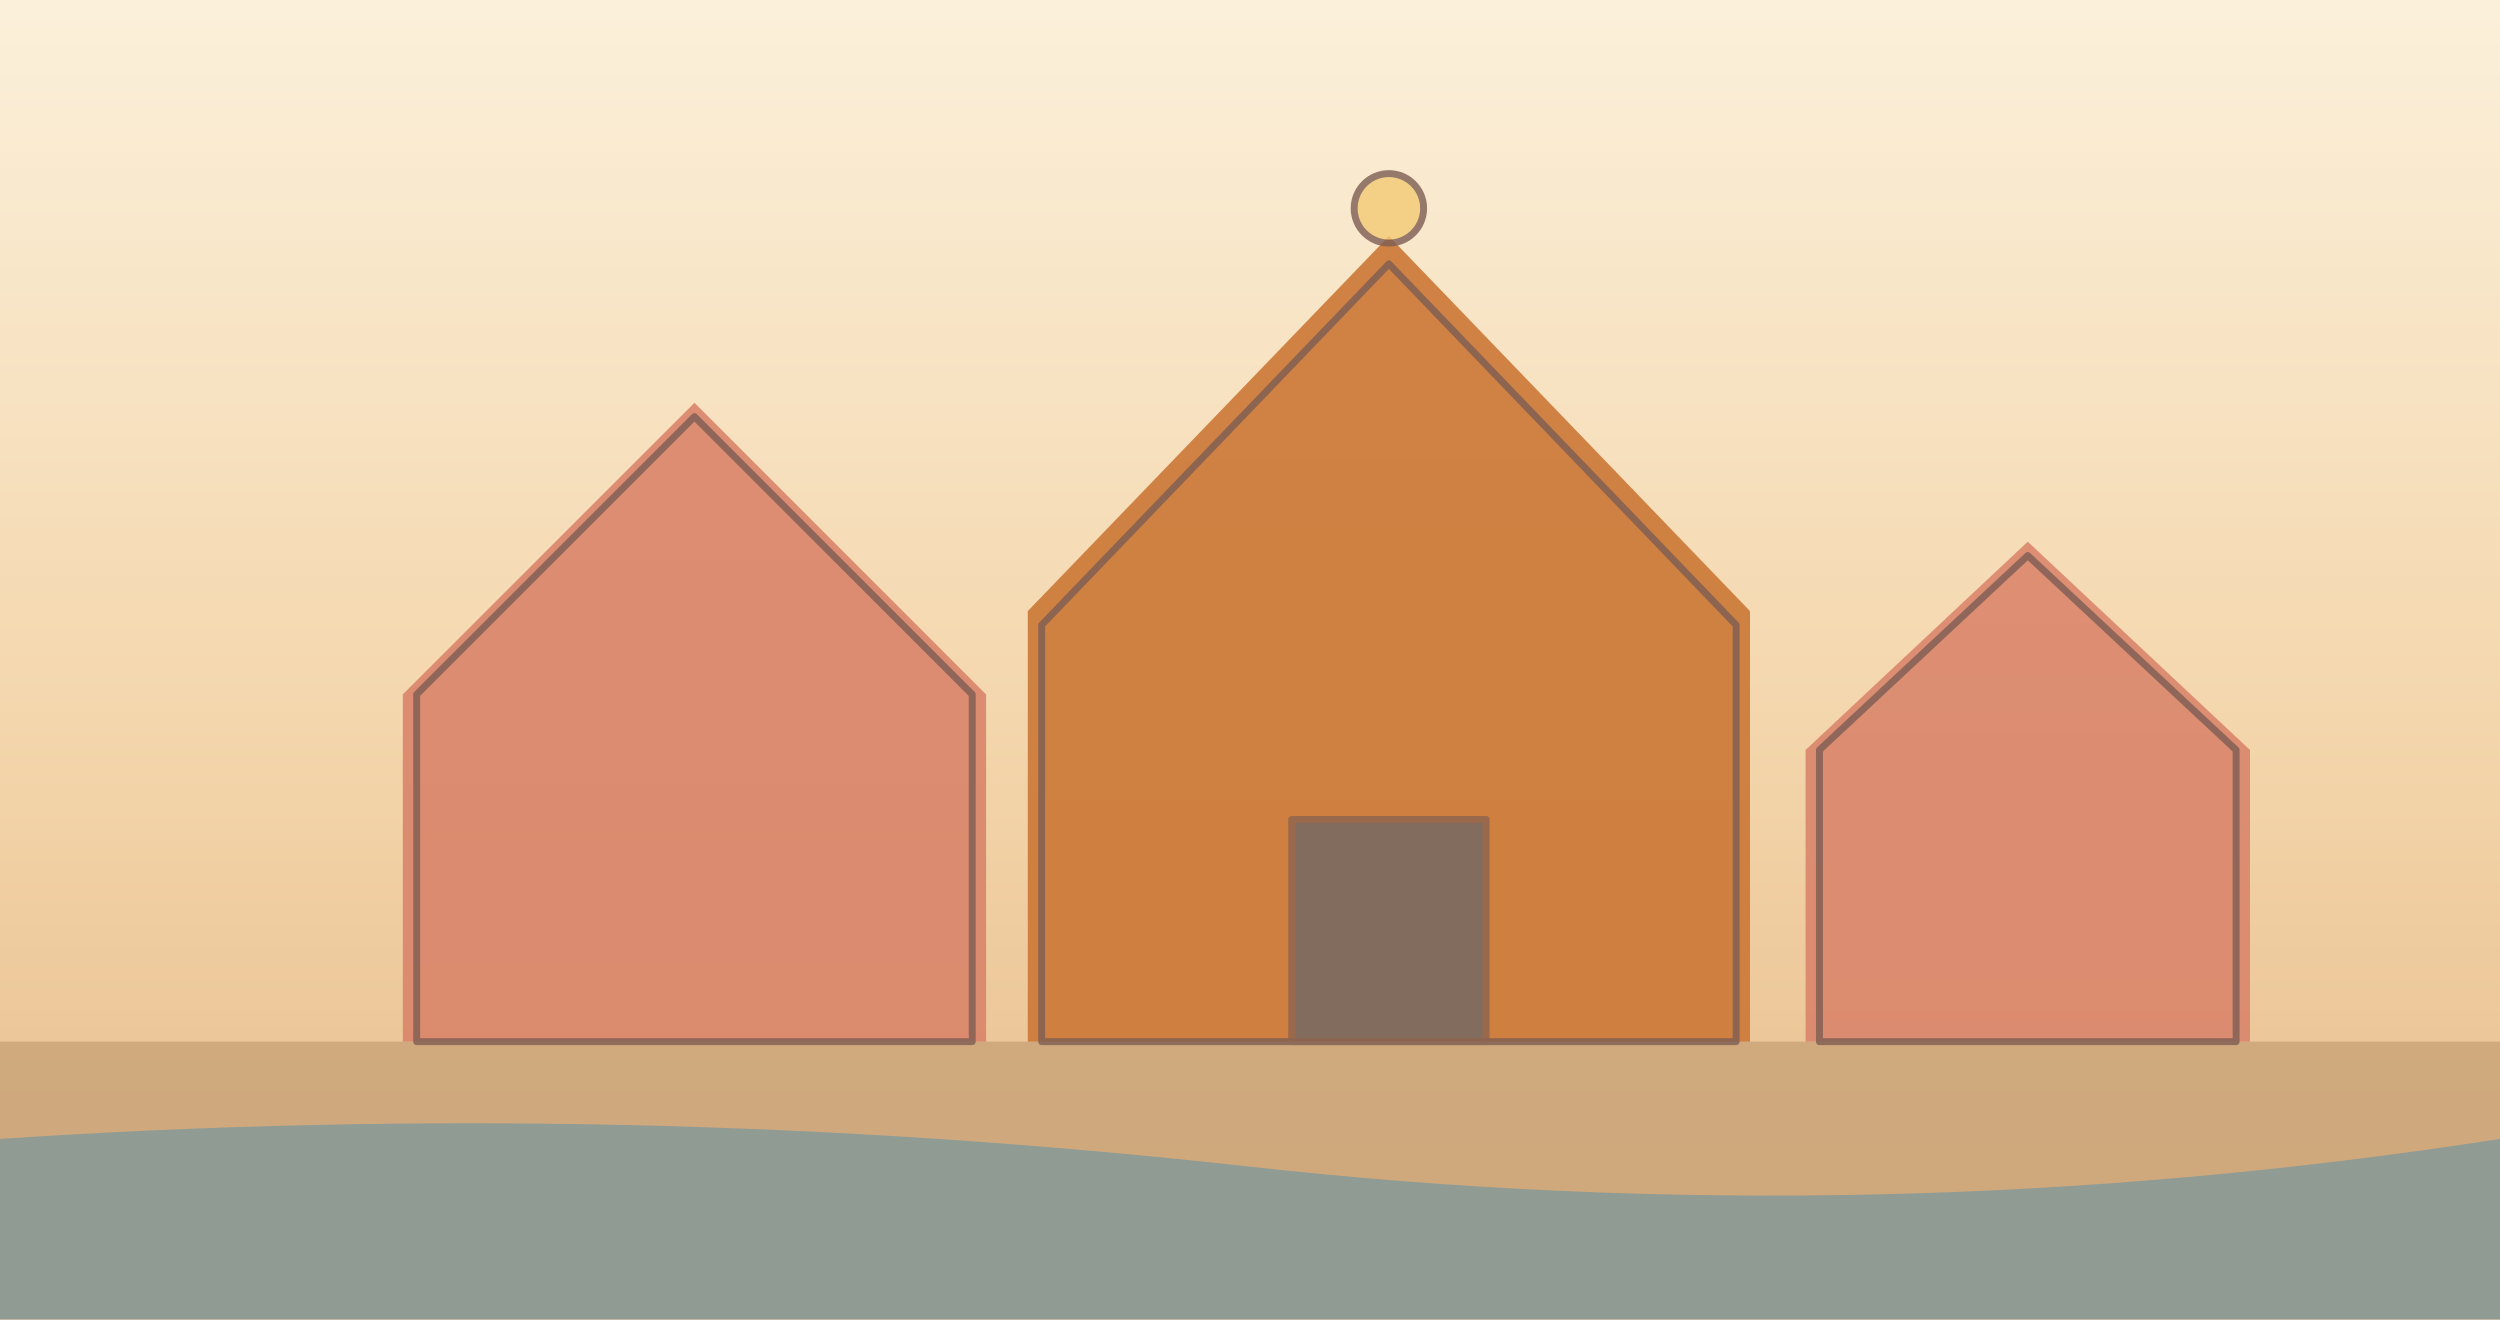
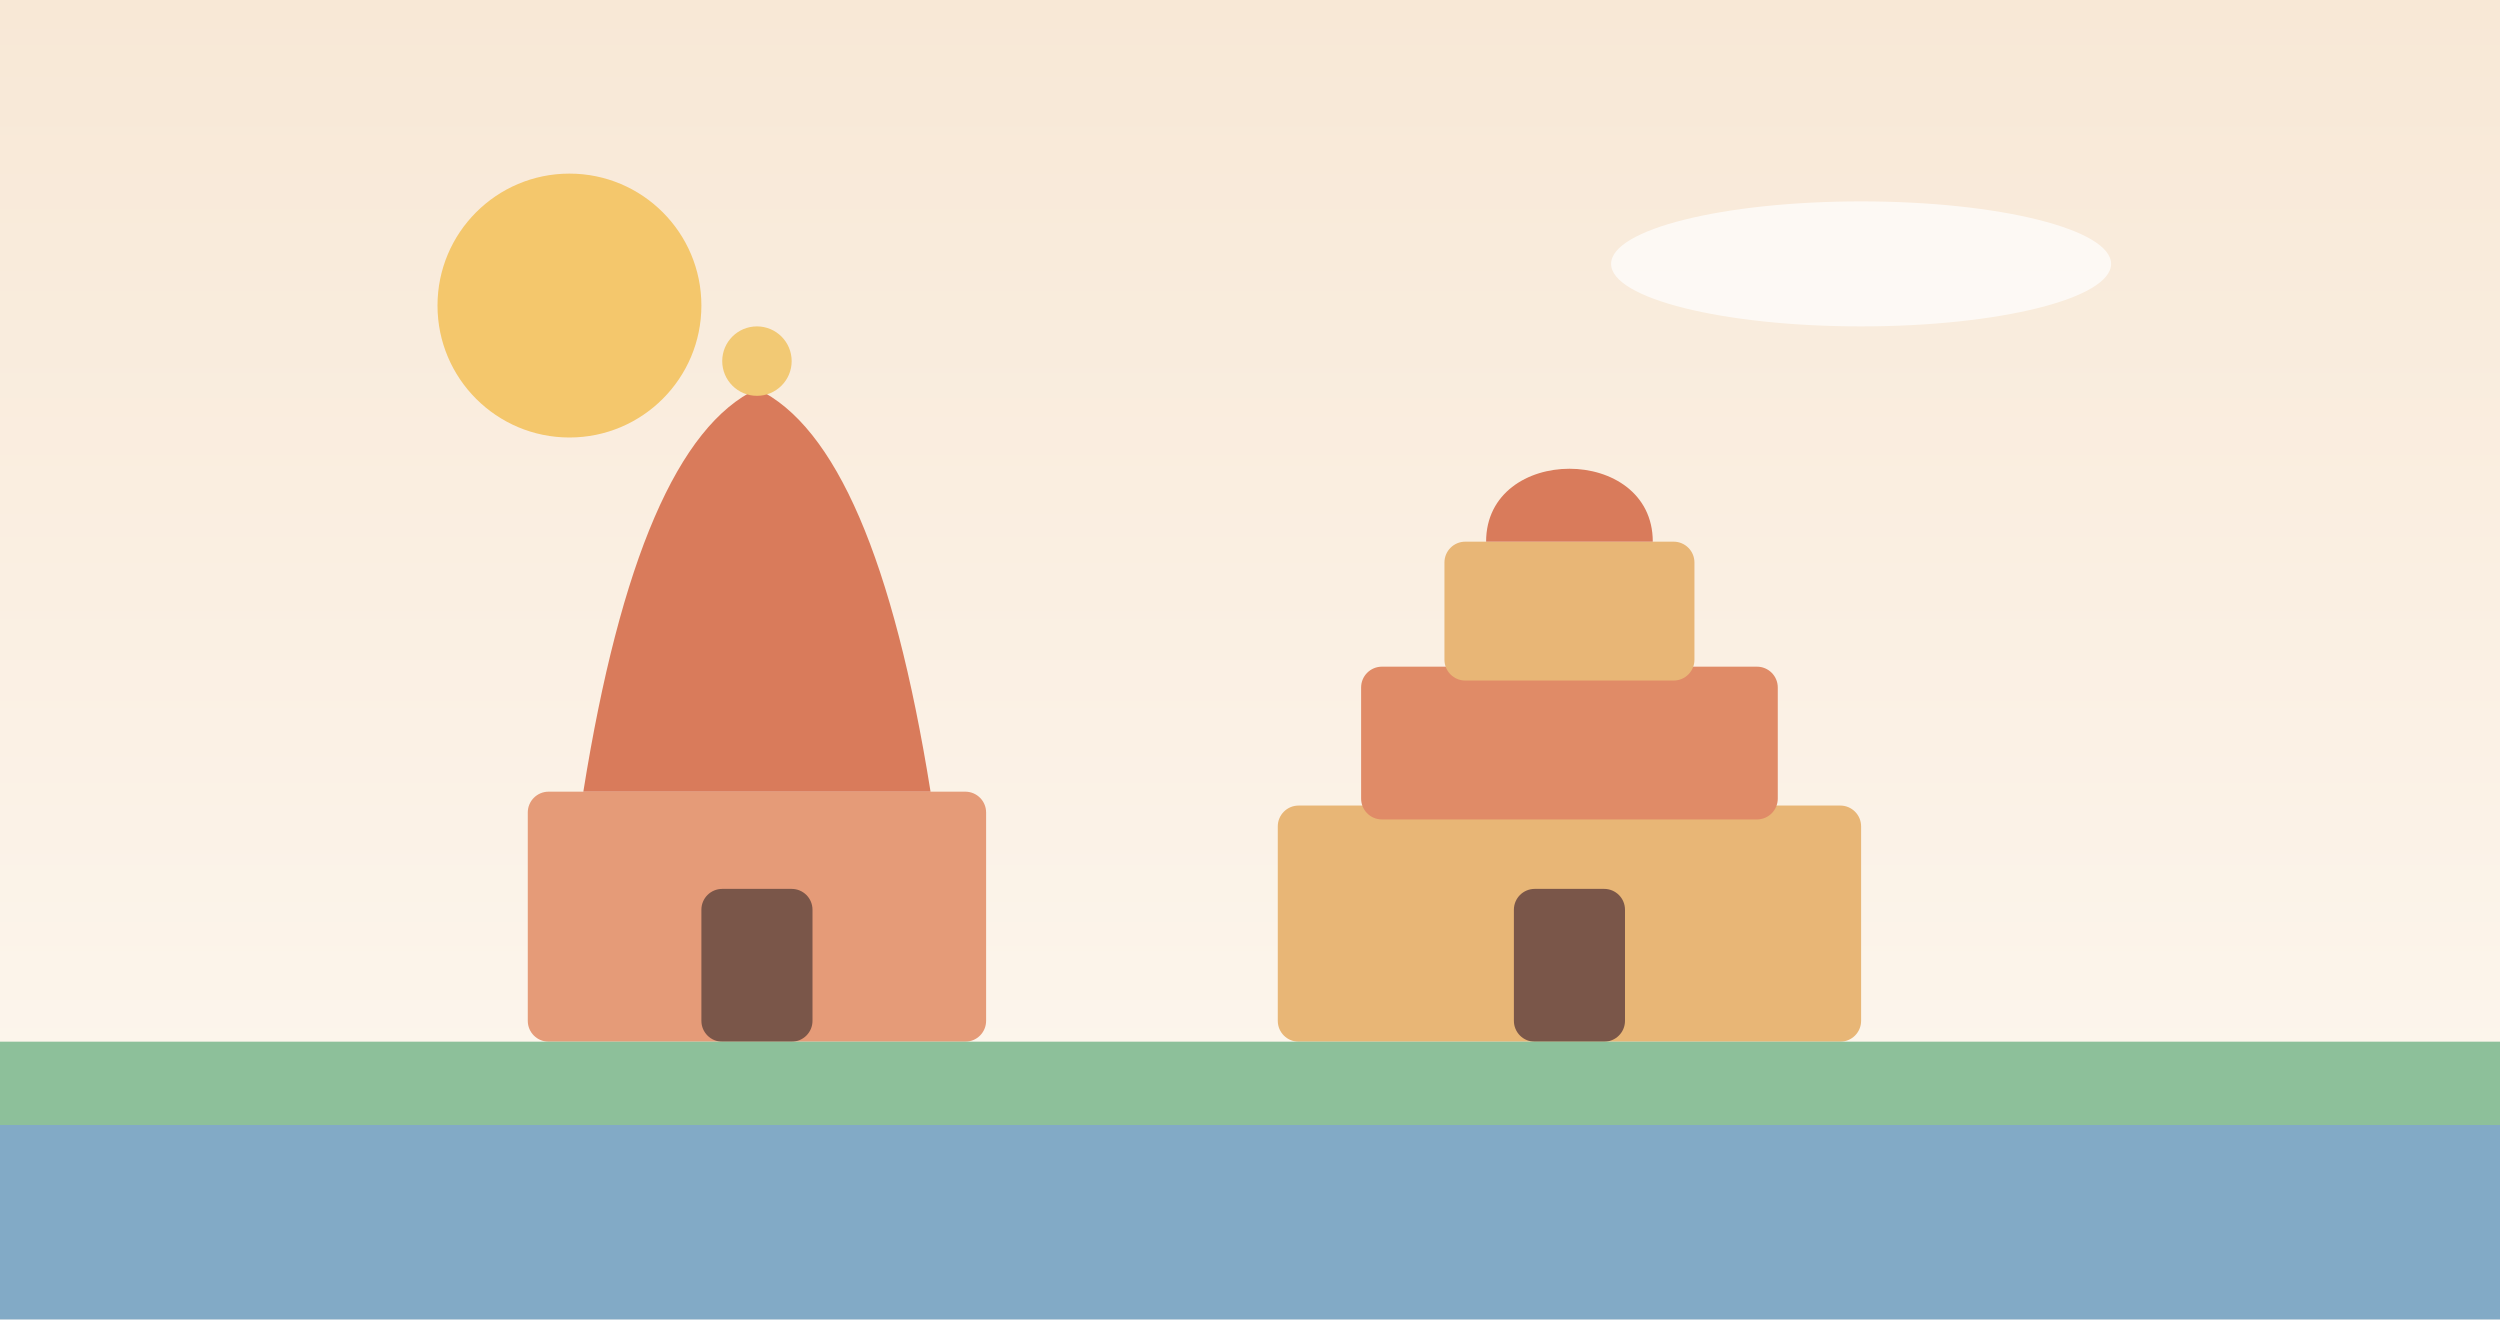
<svg xmlns="http://www.w3.org/2000/svg" viewBox="0 0 360 190">
  <defs>
-     <linearGradient id="sky-pattadakal" x1="0" y1="0" x2="0" y2="1">
-       <stop offset="0%" stop-color="#FBF0DA" />
-       <stop offset="55%" stop-color="#F4D6AC" />
-       <stop offset="100%" stop-color="#E5BA88" />
+     <linearGradient id="pc-ptk" x1="0" y1="0" x2="0" y2="1">
+       <stop offset="0%" stop-color="#F8E8D6" />
+       <stop offset="100%" stop-color="#FDF8F1" />
    </linearGradient>
  </defs>
-   <g>
-     <rect width="360" height="190" fill="url(#sky-pattadakal)" />
-     <g>
-       <rect x="0" y="150" width="360" height="40" fill="#C9A378" opacity="0.82" />
-       <path d="M0 164q90-6 180 4t180-4v26H0Z" fill="#5D8FA8" opacity="0.55" />
-       <polygon points="58,150 58,100 100,58 142,100 142,150" fill="#D98268" opacity="0.88" />
-       <polygon points="148,150 148,88 200,34 252,88 252,150" fill="#CC7A38" opacity="0.92" />
-       <polygon points="260,150 260,108 292,78 324,108 324,150" fill="#D98268" opacity="0.86" />
-     </g>
-     <g stroke="#7C5D52" stroke-linejoin="round" fill="none" opacity="0.8">
-       <polygon points="60,150 60,100 100,60 140,100 140,150" />
-       <polygon points="150,150 150,90 200,38 250,90 250,150" />
-       <polygon points="262,150 262,108 292,80 322,108 322,150" />
-       <circle cx="200" cy="30" r="5" fill="#F2C974" />
-       <rect x="186" y="118" width="28" height="32" fill="#56616E" opacity="0.8" />
-     </g>
-   </g>
+   <rect width="360" height="190" fill="url(#pc-ptk)" />
+   <circle cx="82" cy="44" r="19" fill="#F4C76C" />
+   <ellipse cx="268" cy="38" rx="36" ry="9" fill="#FFFFFF" opacity="0.7" />
+   <rect x="76" y="114" width="66" height="36" rx="3" fill="#E59B78" />
+   <path d="M84 114Q92 64 109 56Q126 64 134 114Z" fill="#D97B5B" />
+   <circle cx="109" cy="52" r="5" fill="#F2C974" />
+   <rect x="101" y="128" width="16" height="22" rx="3" fill="#7A5649" />
+   <rect x="184" y="116" width="84" height="34" rx="3" fill="#E8B676" />
+   <rect x="196" y="96" width="60" height="22" rx="3" fill="#E08B67" />
+   <rect x="208" y="78" width="36" height="20" rx="3" fill="#E8B676" />
+   <path d="M214 78c0-14 24-14 24 0Z" fill="#D97B5B" />
+   <rect x="218" y="128" width="16" height="22" rx="3" fill="#7A5649" />
+   <rect x="0" y="150" width="360" height="12" fill="#8DC09A" />
+   <rect x="0" y="162" width="360" height="28" fill="#82AAC6" />
</svg>
